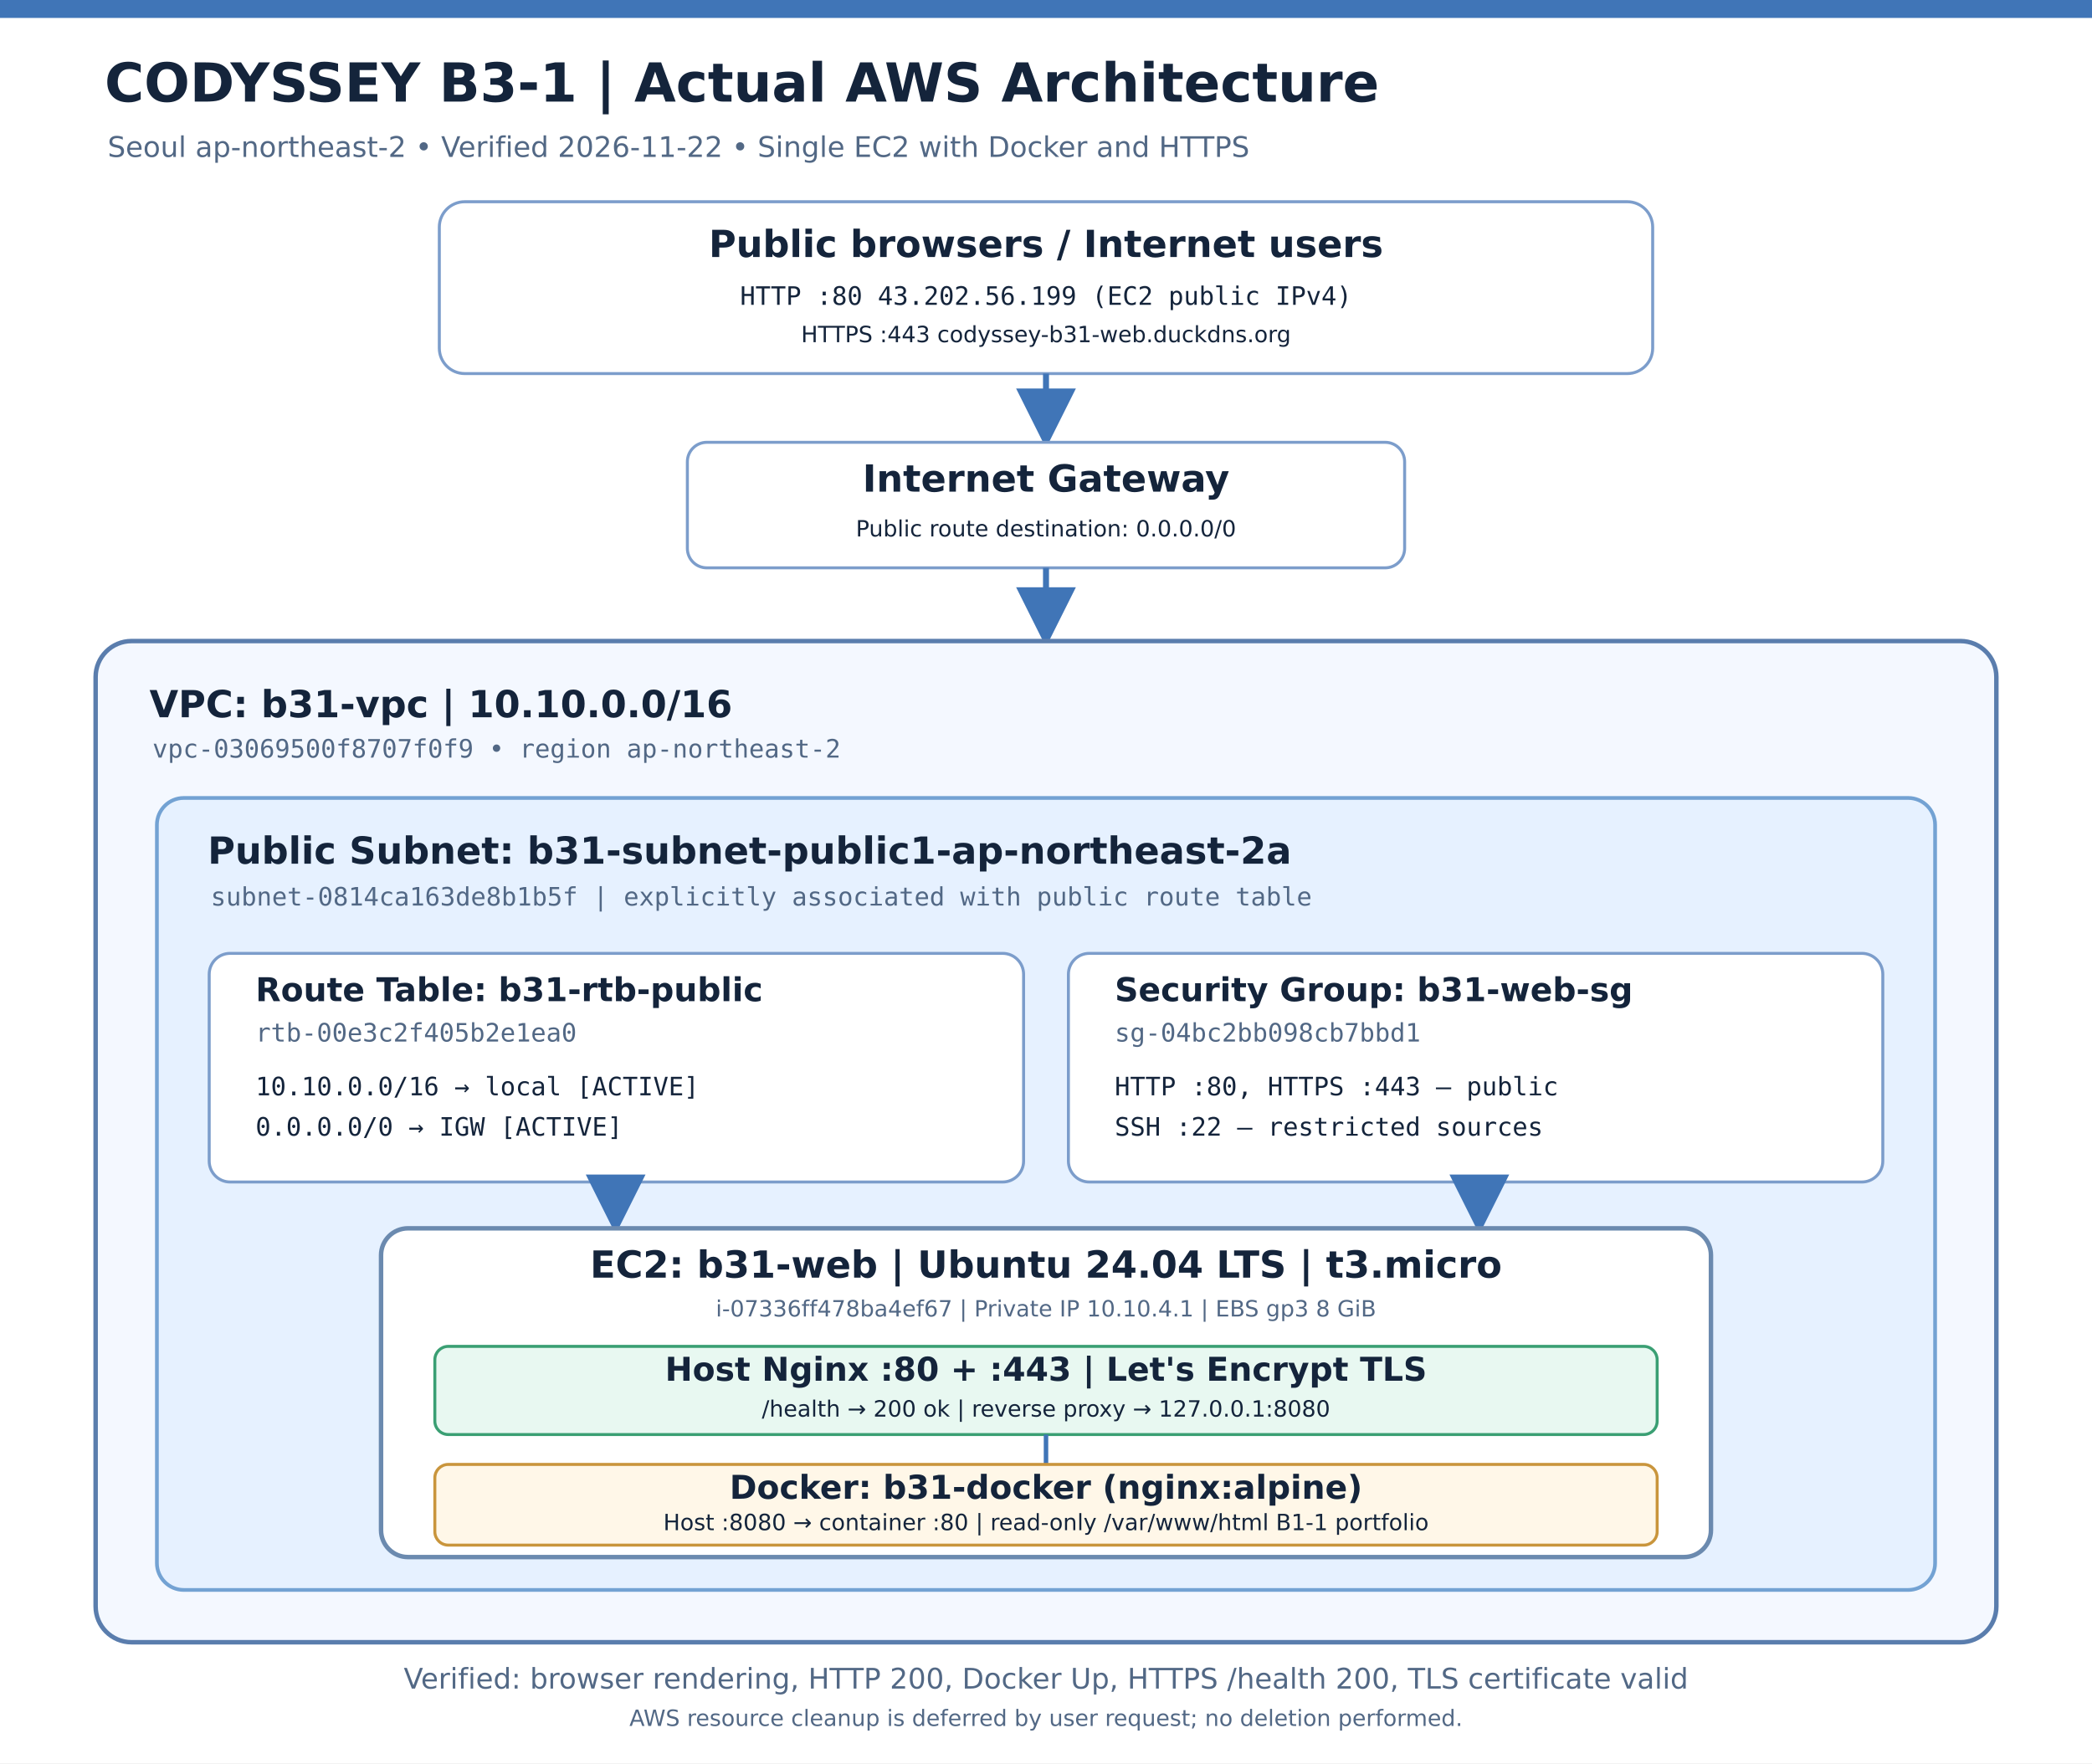
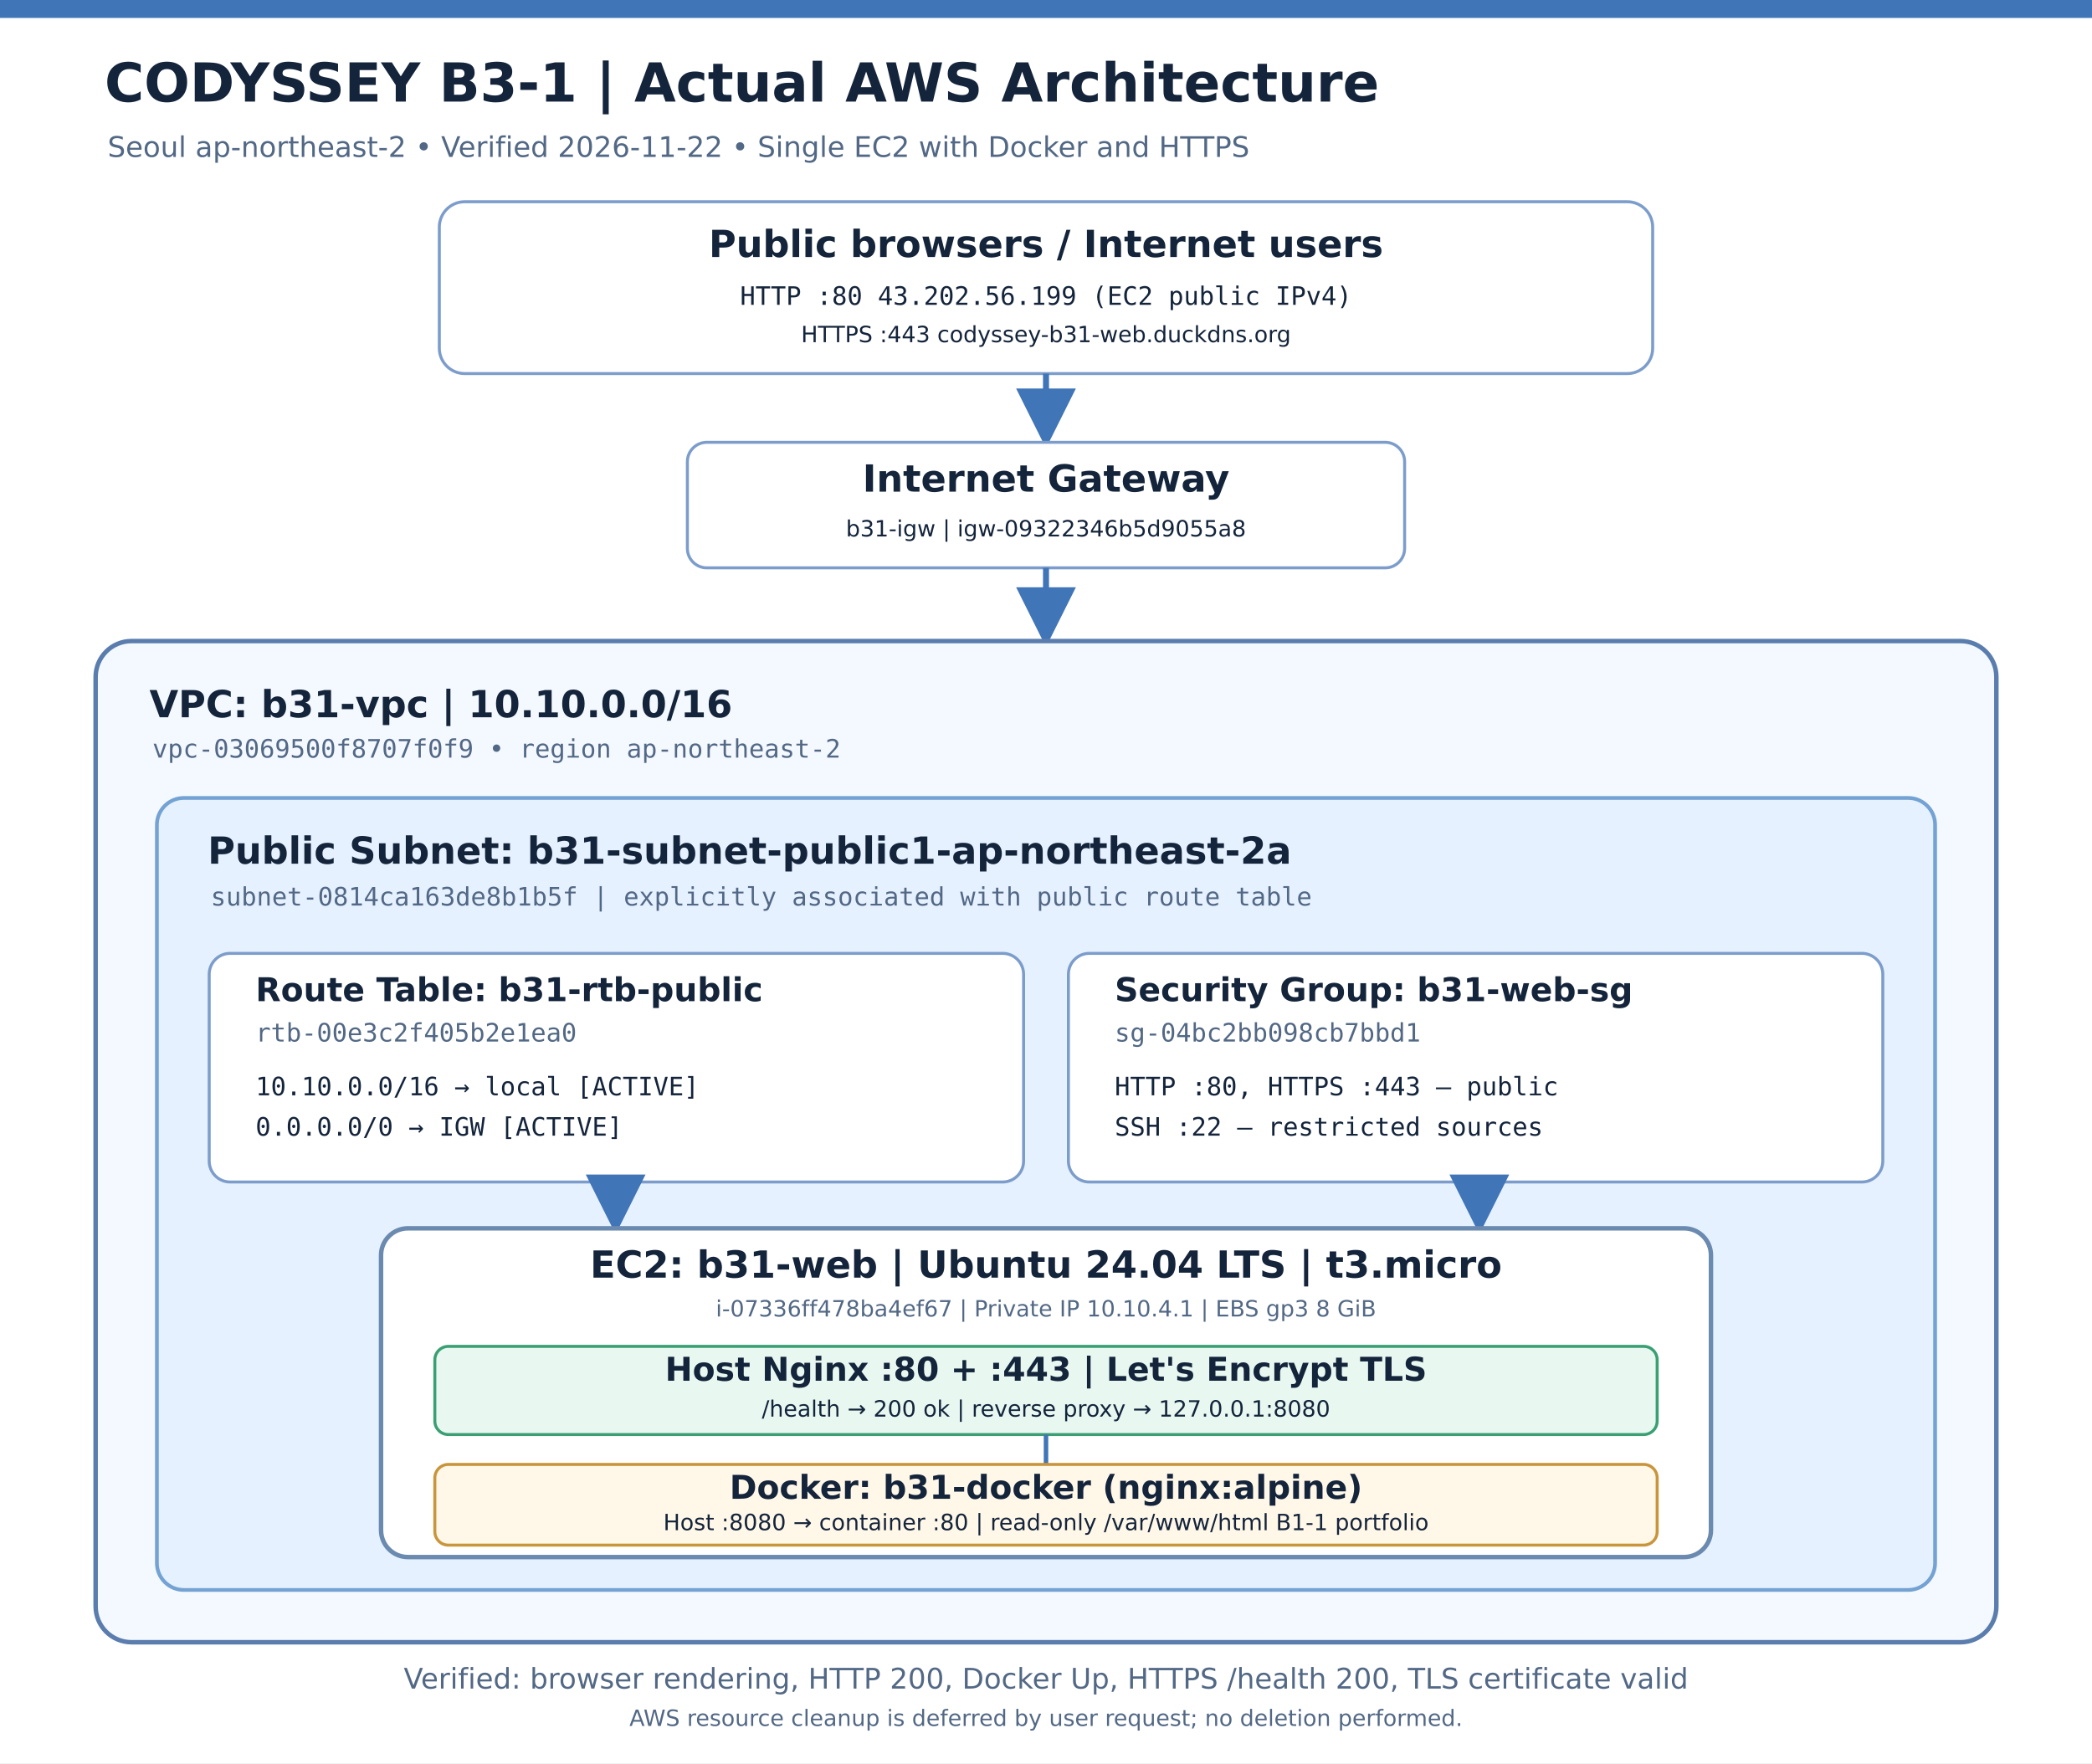
<svg xmlns="http://www.w3.org/2000/svg" width="1400" height="1180" viewBox="0 0 1400 1180">
  <defs>
    <style>
text { font-family: "DejaVu Sans", Arial, sans-serif; fill: #14243B; }
.h1 {font-size:36px; font-weight:700;}
.h2 {font-size:25px; font-weight:700;}
.big {font-size:22px; font-weight:700;}
.body {font-size:19px;}
.mono {font-family:"DejaVu Sans Mono",monospace; font-size:17px;}
.small {font-size:15px;}
.muted {fill:#526885;}
.line {stroke:#4075B7; stroke-width:4; fill:none; marker-end:url(#arrow);}
.card {fill:#FFFFFF; stroke:#7C9DCB; stroke-width:2;}
</style>
    <marker id="arrow" markerWidth="11" markerHeight="11" refX="9" refY="5" orient="auto">
      <path d="M0 0 L10 5 L0 10 Z" fill="#4075B7" />
    </marker>
  </defs>
  <rect width="1400" height="1180" fill="#FFFFFF" />
  <rect x="0" y="0" width="1400" height="12" fill="#4075B7" />
  <text x="70" y="68" class="h1">CODYSSEY B3-1  |  Actual AWS Architecture</text>
  <text x="72" y="105" class="body muted">Seoul ap-northeast-2  •  Verified 2026-11-22  •  Single EC2 with Docker and HTTPS</text>
  <rect x="294" y="135" width="812" height="115" rx="17" class="card" />
  <text x="700" y="172" text-anchor="middle" class="h2">Public browsers / Internet users</text>
  <text x="700" y="204" text-anchor="middle" class="mono">HTTP  :80    43.202.56.199 (EC2 public IPv4)</text>
  <text x="700" y="229" text-anchor="middle" class="small">HTTPS :443  codyssey-b31-web.duckdns.org</text>
  <path d="M700 250 V296" class="line" />
  <rect x="460" y="296" width="480" height="84" rx="13" class="card" />
  <text x="700" y="329" text-anchor="middle" class="h2">Internet Gateway</text>
-   <text x="700" y="359" text-anchor="middle" class="small">Public route destination: 0.0.0.0/0</text>
+   <text x="700" y="359" text-anchor="middle" class="small">b31-igw  |  igw-09322346b5d9055a8</text>
  <path d="M700 380 V429" class="line" />
  <rect x="64" y="429" width="1272" height="670" rx="24" fill="#F4F8FF" stroke="#5A7DAD" stroke-width="3" />
  <text x="100" y="480" class="h2">VPC: b31-vpc  |  10.10.0.0/16</text>
  <text x="102" y="507" class="mono muted">vpc-03069500f8707f0f9  •  region ap-northeast-2</text>
  <rect x="105" y="534" width="1190" height="530" rx="18" fill="#E6F1FF" stroke="#73A2D3" stroke-width="2.5" />
  <text x="139" y="578" class="h2">Public Subnet: b31-subnet-public1-ap-northeast-2a</text>
  <text x="141" y="606" class="mono muted">subnet-0814ca163de8b1b5f   |   explicitly associated with public route table</text>
  <rect x="140" y="638" width="545" height="153" rx="14" class="card" />
  <text x="171" y="670" class="big">Route Table: b31-rtb-public</text>
  <text x="171" y="697" class="mono muted">rtb-00e3c2f405b2e1ea0</text>
  <text x="171" y="733" class="mono">10.10.0.0/16  →  local   [ACTIVE]</text>
  <text x="171" y="760" class="mono">0.0.0.0/0     →  IGW     [ACTIVE]</text>
  <rect x="715" y="638" width="545" height="153" rx="14" class="card" />
  <text x="746" y="670" class="big">Security Group: b31-web-sg</text>
  <text x="746" y="697" class="mono muted">sg-04bc2bb098cb7bbd1</text>
  <text x="746" y="733" class="mono">HTTP :80, HTTPS :443 — public</text>
  <text x="746" y="760" class="mono">SSH  :22 — restricted sources</text>
  <path d="M412 791 V822" class="line" />
  <path d="M990 791 V822" class="line" />
  <rect x="255" y="822" width="890" height="220" rx="18" fill="#FFFFFF" stroke="#6B8AAF" stroke-width="3" />
  <text x="700" y="855" text-anchor="middle" class="h2">EC2: b31-web  |  Ubuntu 24.04 LTS  |  t3.micro</text>
  <text x="700" y="881" text-anchor="middle" class="small muted">i-07336ff478ba4ef67  |  Private IP 10.10.4.1  |  EBS gp3 8 GiB</text>
  <rect x="291" y="901" width="818" height="59" rx="9" fill="#E8F8F1" stroke="#3A9F73" stroke-width="2" />
  <text x="700" y="924" text-anchor="middle" class="big">Host Nginx :80 + :443  |  Let's Encrypt TLS</text>
  <text x="700" y="948" text-anchor="middle" class="small">/health → 200 ok   |   reverse proxy → 127.0.0.1:8080</text>
  <path d="M700 960 V980" stroke="#4075B7" stroke-width="3" fill="none" />
  <rect x="291" y="980" width="818" height="54" rx="9" fill="#FFF7E8" stroke="#C9953C" stroke-width="2" />
  <text x="700" y="1003" text-anchor="middle" class="big">Docker: b31-docker (nginx:alpine)</text>
  <text x="700" y="1024" text-anchor="middle" class="small">Host :8080 → container :80  |  read-only /var/www/html B1-1 portfolio</text>
  <text x="700" y="1130" text-anchor="middle" class="body muted">Verified: browser rendering, HTTP 200, Docker Up, HTTPS /health 200, TLS certificate valid</text>
  <text x="700" y="1155" text-anchor="middle" class="small muted">AWS resource cleanup is deferred by user request; no deletion performed.</text>
</svg>
